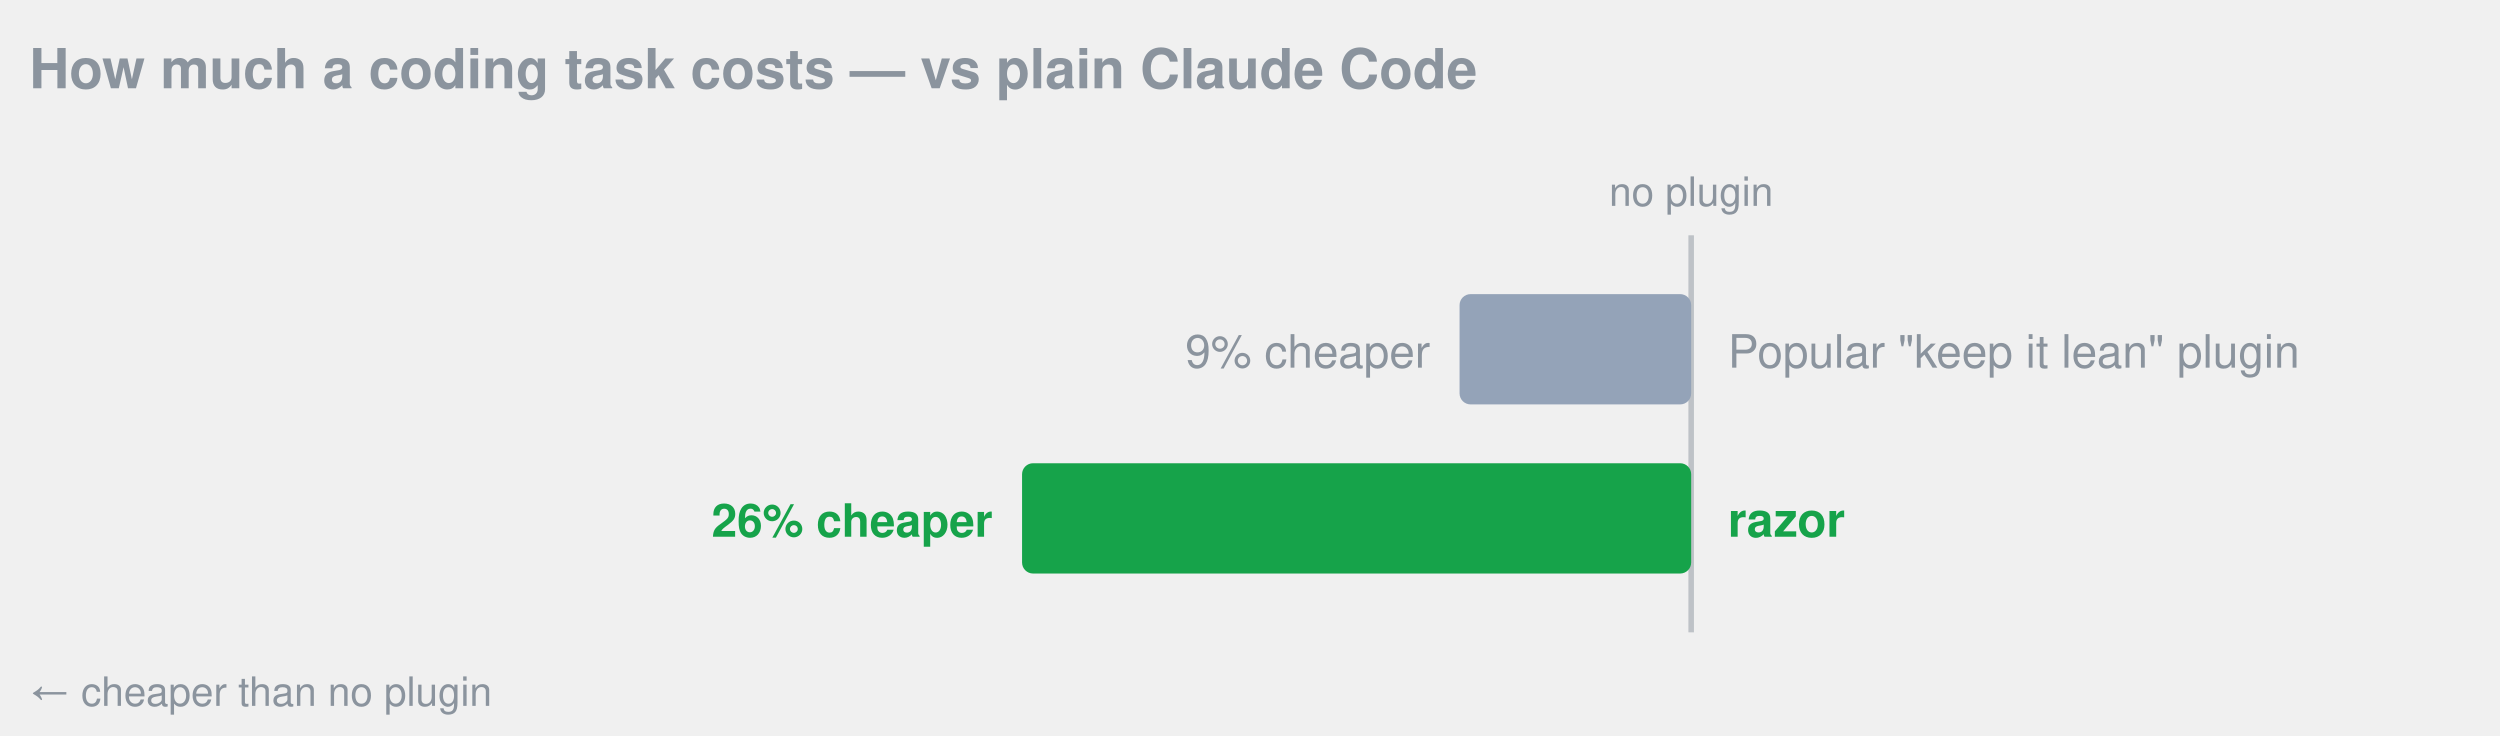
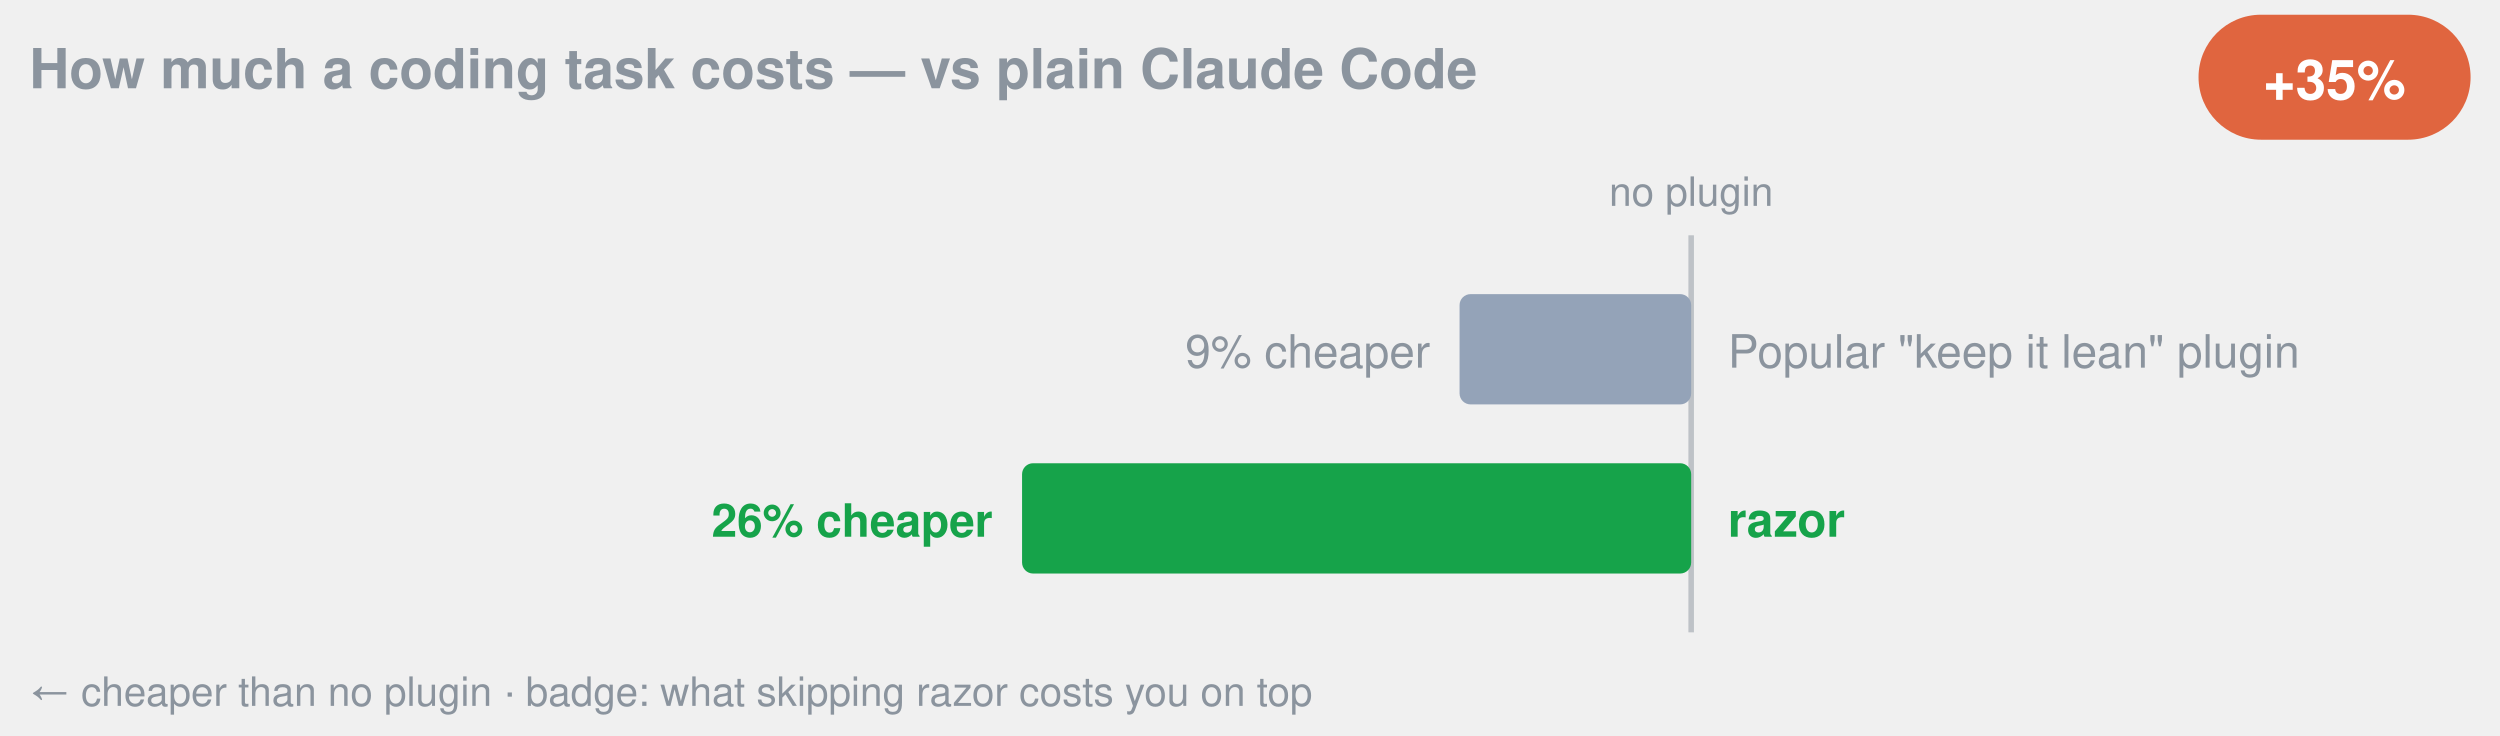
<svg xmlns="http://www.w3.org/2000/svg" viewBox="0 0 680 200" font-family="Segoe UI,-apple-system,Helvetica,Arial,sans-serif">
  <text x="8" y="24" font-size="15" font-weight="600" fill="#8b949e">How much a coding task costs — vs plain Claude Code</text>
+   <rect x="598" y="4" width="74" height="34" rx="17" fill="#e0653f" />
+   <text x="635" y="27" font-size="15" font-weight="700" fill="#ffffff" text-anchor="middle">+35%</text>
  <line x1="460" y1="64" x2="460" y2="172" stroke="#8b949e" stroke-width="1.5" opacity="0.5" />
  <text x="460" y="56" text-anchor="middle" font-size="11" fill="#8b949e">no plugin</text>
  <rect x="397" y="80" width="63" height="30" rx="3" fill="#94a3b8" />
  <text x="470" y="100" font-size="12.5" fill="#8b949e">Popular "keep it lean" plugin</text>
  <text x="389" y="100" text-anchor="end" font-size="12.5" fill="#8b949e">9% cheaper</text>
  <rect x="278" y="126" width="182" height="30" rx="3" fill="#16a34a" />
  <text x="470" y="146" font-size="13" font-weight="700" fill="#16a34a">razor</text>
  <text x="270" y="146" text-anchor="end" font-size="12.5" font-weight="600" fill="#16a34a">26% cheaper</text>
-   <text x="8" y="192" font-size="11" fill="#8b949e">← cheaper than no plugin</text>
+   <text x="8" y="192" font-size="11" fill="#8b949e">← cheaper than no plugin · badge: what skipping razor costs you on top</text>
</svg>
